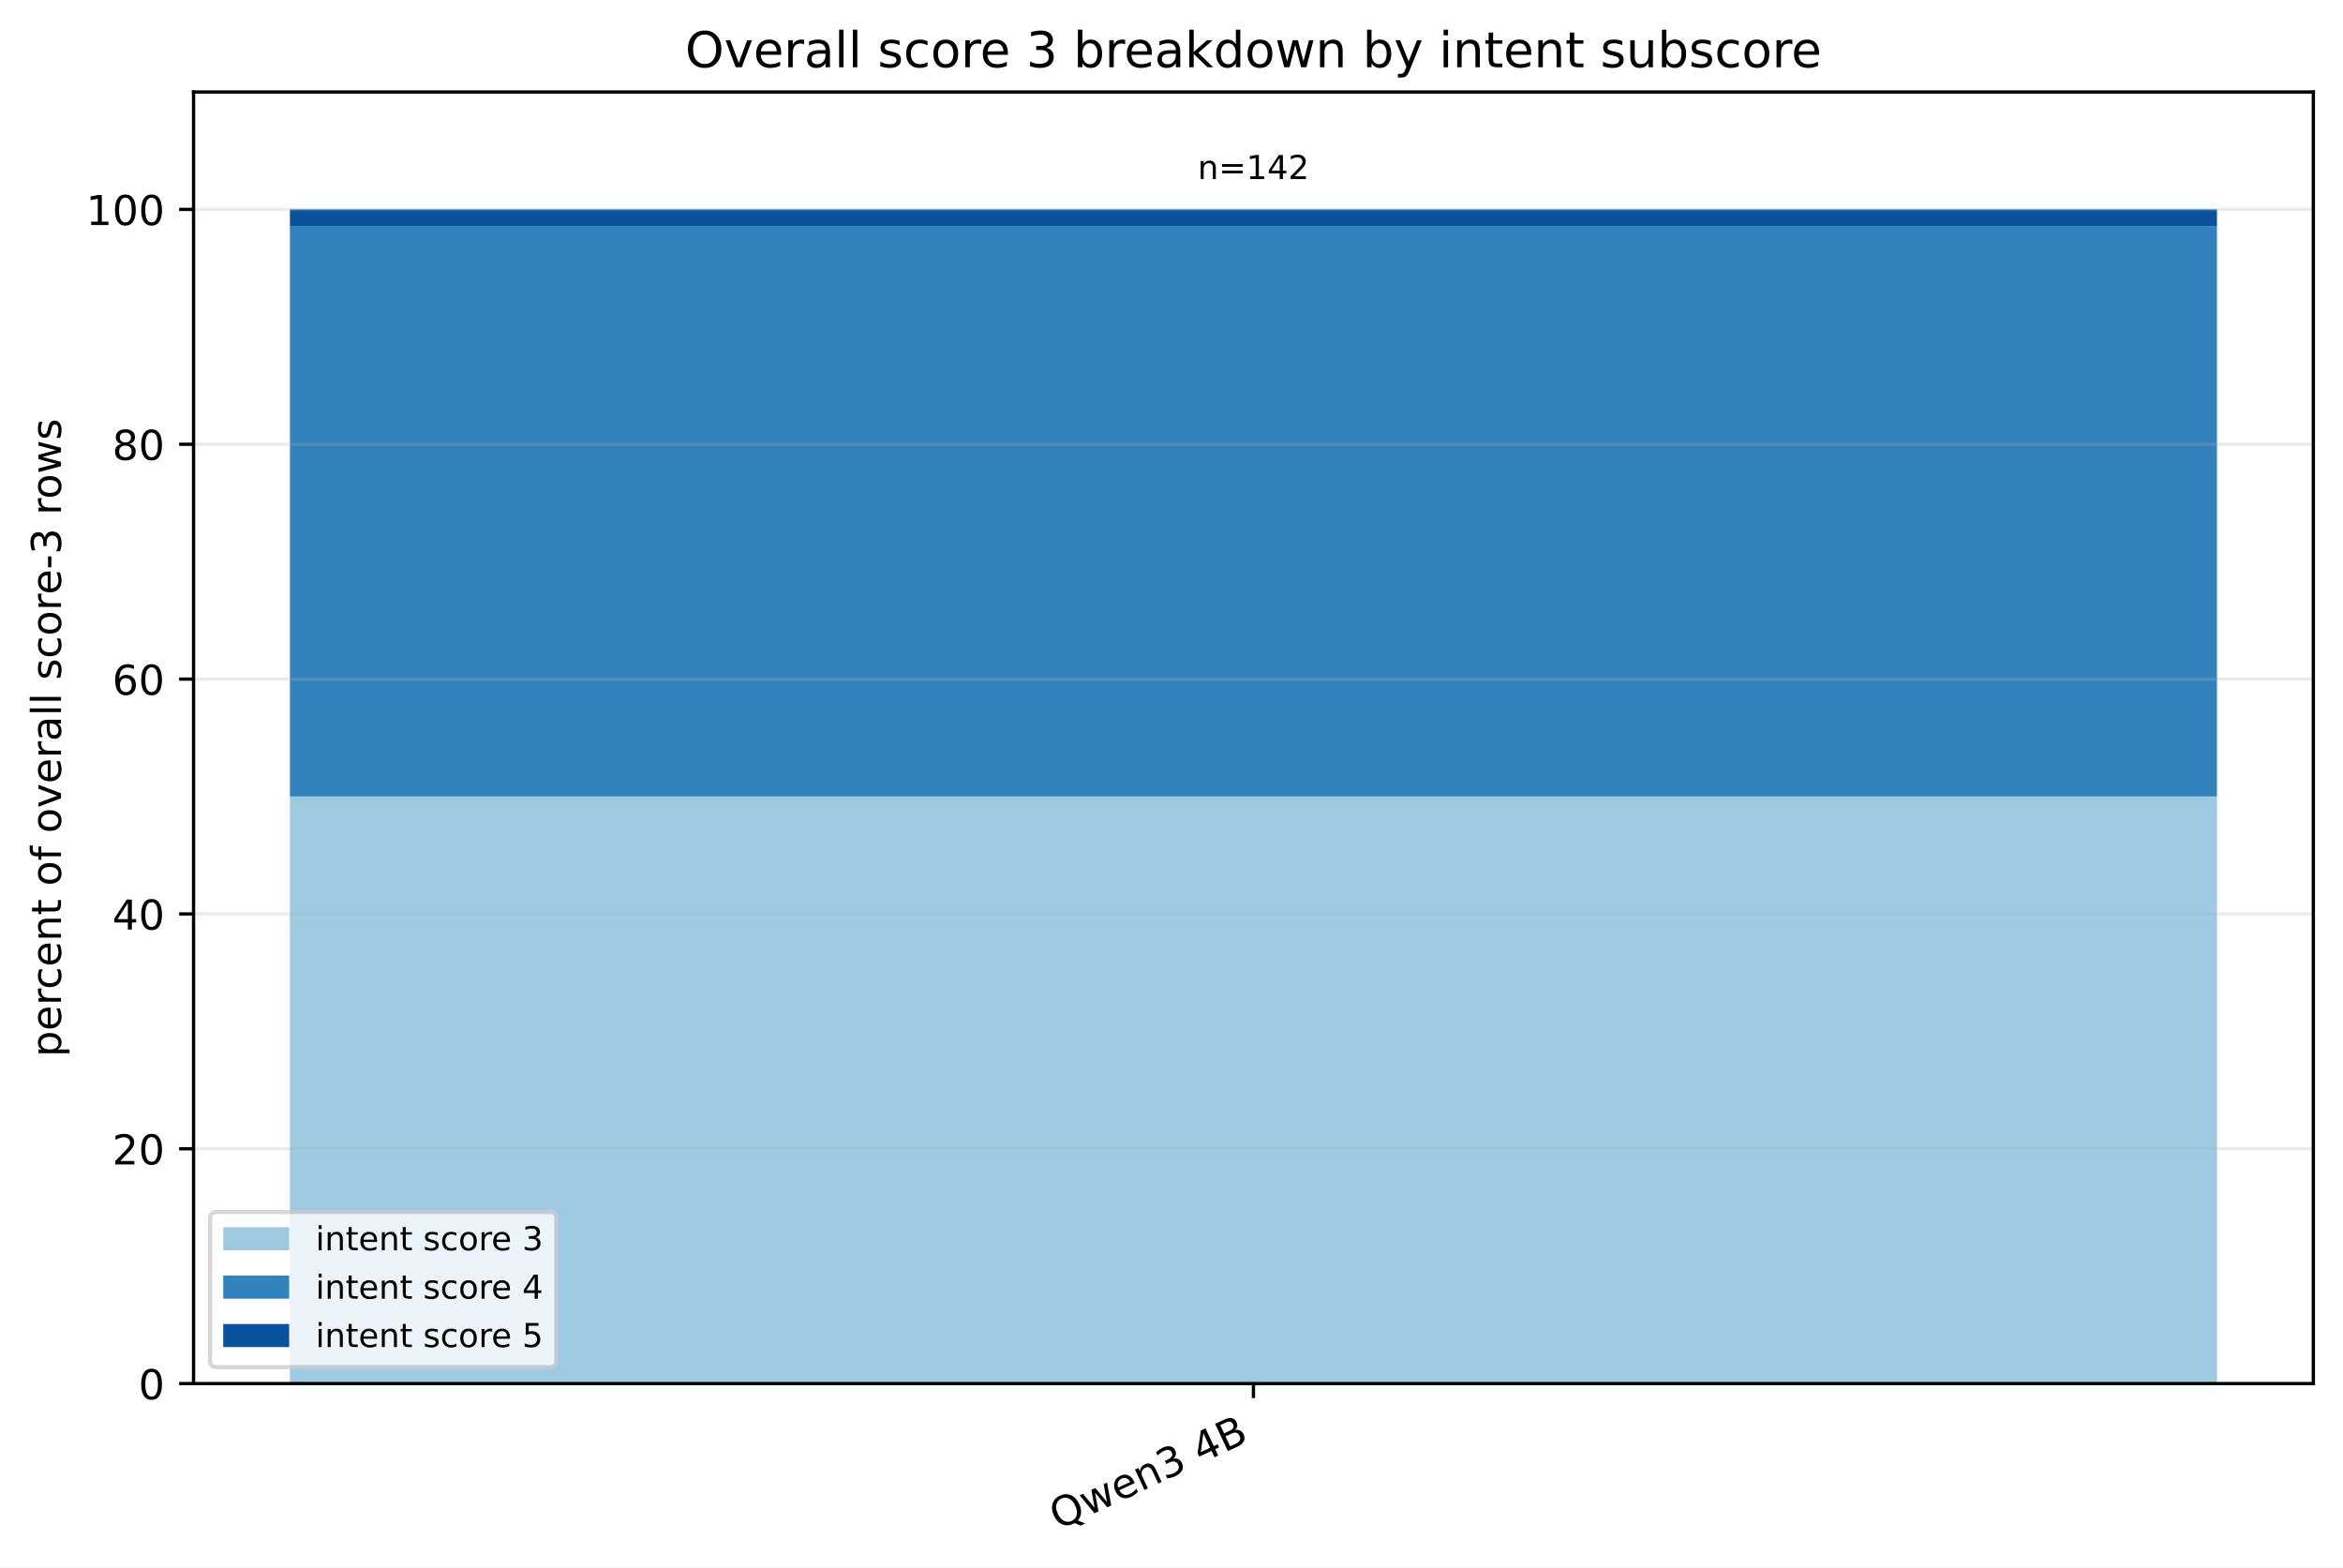
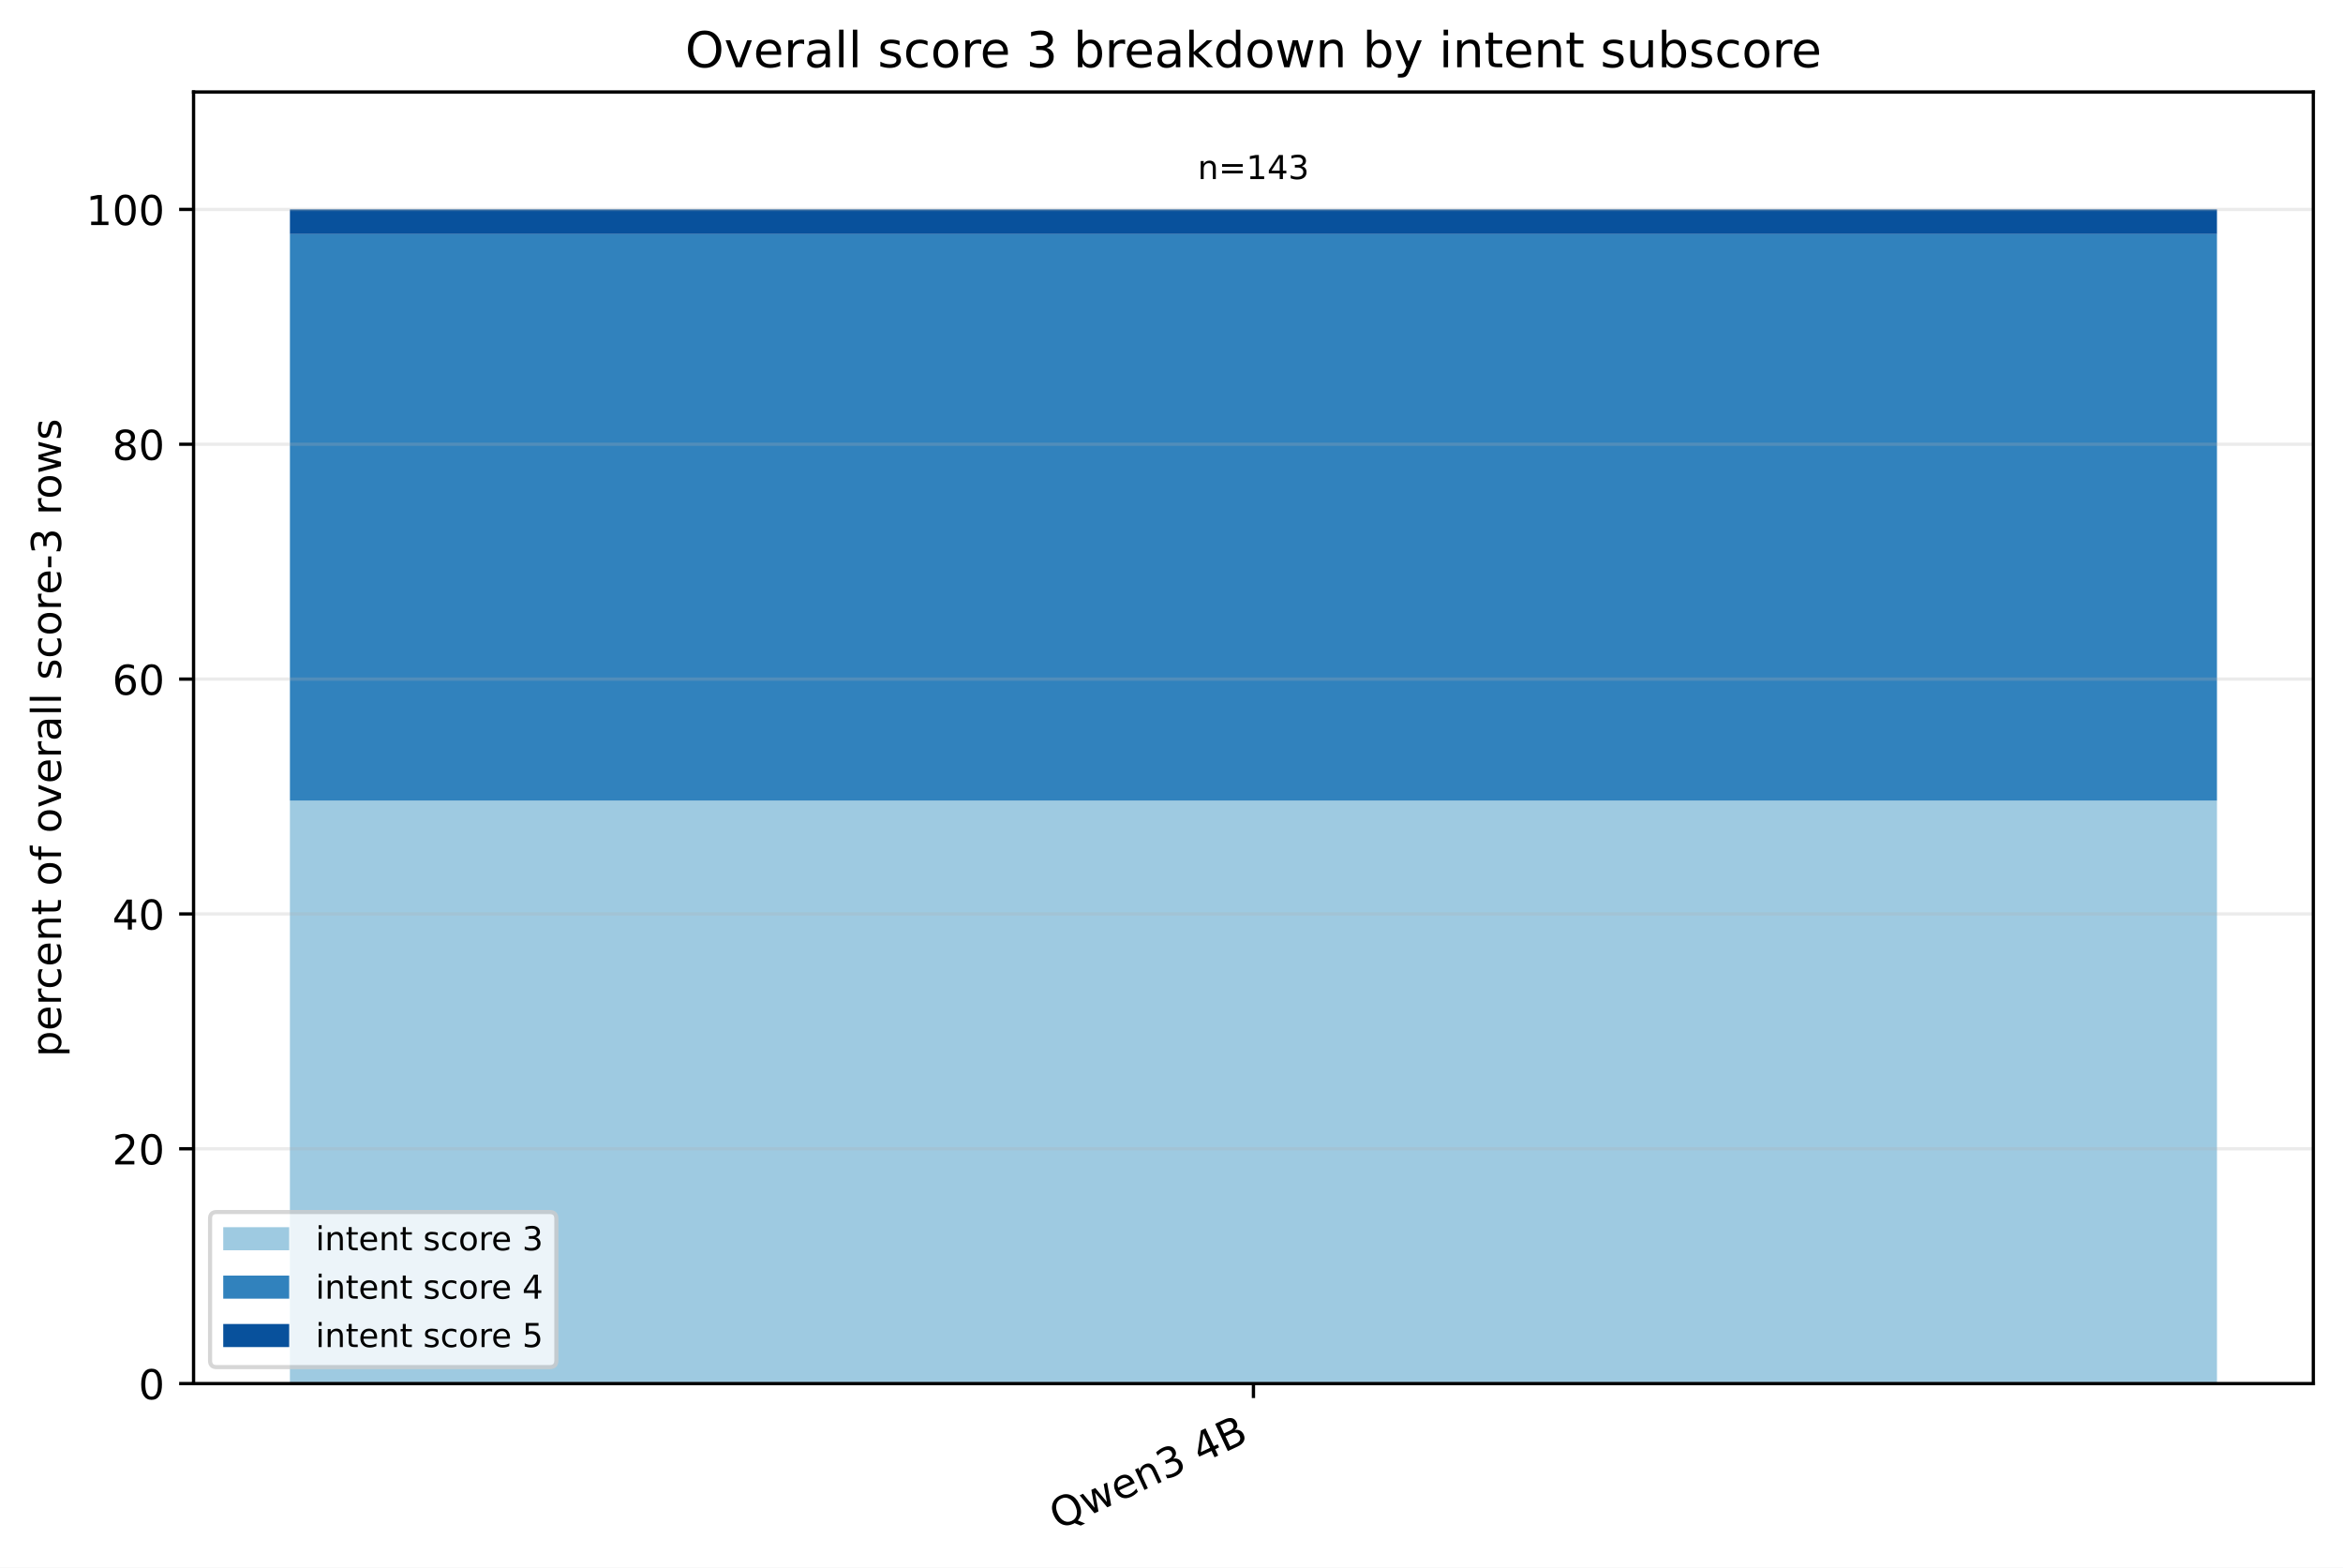
<svg xmlns="http://www.w3.org/2000/svg" xmlns:xlink="http://www.w3.org/1999/xlink" width="568.496pt" height="380.352pt" viewBox="0 0 568.496 380.352" version="1.1">
  <defs>
    <style type="text/css">*{stroke-linejoin: round; stroke-linecap: butt}</style>
  </defs>
  <g id="figure_1">
    <g id="patch_1">
      <path d="M 0 380.352 L 568.496 380.352 L 568.496 0 L 0 0 z " style="fill: #ffffff" />
    </g>
    <g id="axes_1">
      <g id="patch_2">
        <path d="M 46.966 335.698 L 561.296 335.698 L 561.296 22.318 L 46.966 22.318 z " style="fill: #ffffff" />
      </g>
      <g id="patch_3">
-         <path d="M 70.344 335.698 L 537.917 335.698 L 537.917 193.253 L 70.344 193.253 z " clip-path="url(#p2f27c36f74)" style="fill: #9ecae1" />
+         <path d="M 70.344 335.698 L 537.917 335.698 L 537.917 194.249 L 70.344 194.249 z " clip-path="url(#p5ee88c9d62)" style="fill: #9ecae1" />
      </g>
      <g id="patch_4">
-         <path d="M 70.344 193.253 L 537.917 193.253 L 537.917 54.82 L 70.344 54.82 z " clip-path="url(#p2f27c36f74)" style="fill: #3182bd" />
+         <path d="M 70.344 194.249 L 537.917 194.249 L 537.917 56.784 L 70.344 56.784 z " clip-path="url(#p5ee88c9d62)" style="fill: #3182bd" />
      </g>
      <g id="patch_5">
-         <path d="M 70.344 54.82 L 537.917 54.82 L 537.917 50.807 L 70.344 50.807 z " clip-path="url(#p2f27c36f74)" style="fill: #08519c" />
+         <path d="M 70.344 56.784 L 537.917 56.784 L 537.917 50.807 L 70.344 50.807 z " clip-path="url(#p5ee88c9d62)" style="fill: #08519c" />
      </g>
      <g id="matplotlib.axis_1">
        <g id="xtick_1">
          <g id="line2d_1">
            <defs>
-               <path id="mcbd052799a" d="M 0 0 L 0 3.5 " style="stroke: #000000; stroke-width: 0.8" />
+               <path id="mcb6b6cb6aa" d="M 0 0 L 0 3.5 " style="stroke: #000000; stroke-width: 0.8" />
            </defs>
            <g>
-               <use xlink:href="#mcbd052799a" x="304.131" y="335.698" style="stroke: #000000; stroke-width: 0.8" />
+               <use xlink:href="#mcb6b6cb6aa" x="304.131" y="335.698" style="stroke: #000000; stroke-width: 0.8" />
            </g>
          </g>
          <g id="text_1">
            <g transform="translate(256.7539 371.2671) rotate(-25) scale(0.1 -0.1)">
              <defs>
                <path id="DejaVuSans-51" d="M 2522 4238 Q 1834 4238 1429 3725 Q 1025 3213 1025 2328 Q 1025 1447 1429 934 Q 1834 422 2522 422 Q 3209 422 3611 934 Q 4013 1447 4013 2328 Q 4013 3213 3611 3725 Q 3209 4238 2522 4238 z M 3406 84 L 4238 -825 L 3475 -825 L 2784 -78 Q 2681 -84 2626 -87 Q 2572 -91 2522 -91 Q 1538 -91 948 567 Q 359 1225 359 2328 Q 359 3434 948 4092 Q 1538 4750 2522 4750 Q 3503 4750 4090 4092 Q 4678 3434 4678 2328 Q 4678 1516 4351 937 Q 4025 359 3406 84 z " transform="scale(0.015625)" />
                <path id="DejaVuSans-77" d="M 269 3500 L 844 3500 L 1563 769 L 2278 3500 L 2956 3500 L 3675 769 L 4391 3500 L 4966 3500 L 4050 0 L 3372 0 L 2619 2869 L 1863 0 L 1184 0 L 269 3500 z " transform="scale(0.015625)" />
                <path id="DejaVuSans-65" d="M 3597 1894 L 3597 1613 L 953 1613 Q 991 1019 1311 708 Q 1631 397 2203 397 Q 2534 397 2845 478 Q 3156 559 3463 722 L 3463 178 Q 3153 47 2828 -22 Q 2503 -91 2169 -91 Q 1331 -91 842 396 Q 353 884 353 1716 Q 353 2575 817 3079 Q 1281 3584 2069 3584 Q 2775 3584 3186 3129 Q 3597 2675 3597 1894 z M 3022 2063 Q 3016 2534 2758 2815 Q 2500 3097 2075 3097 Q 1594 3097 1305 2825 Q 1016 2553 972 2059 L 3022 2063 z " transform="scale(0.015625)" />
                <path id="DejaVuSans-6e" d="M 3513 2113 L 3513 0 L 2938 0 L 2938 2094 Q 2938 2591 2744 2837 Q 2550 3084 2163 3084 Q 1697 3084 1428 2787 Q 1159 2491 1159 1978 L 1159 0 L 581 0 L 581 3500 L 1159 3500 L 1159 2956 Q 1366 3272 1645 3428 Q 1925 3584 2291 3584 Q 2894 3584 3203 3211 Q 3513 2838 3513 2113 z " transform="scale(0.015625)" />
                <path id="DejaVuSans-33" d="M 2597 2516 Q 3050 2419 3304 2112 Q 3559 1806 3559 1356 Q 3559 666 3084 287 Q 2609 -91 1734 -91 Q 1441 -91 1130 -33 Q 819 25 488 141 L 488 750 Q 750 597 1062 519 Q 1375 441 1716 441 Q 2309 441 2620 675 Q 2931 909 2931 1356 Q 2931 1769 2642 2001 Q 2353 2234 1838 2234 L 1294 2234 L 1294 2753 L 1863 2753 Q 2328 2753 2575 2939 Q 2822 3125 2822 3475 Q 2822 3834 2567 4026 Q 2313 4219 1838 4219 Q 1578 4219 1281 4162 Q 984 4106 628 3988 L 628 4550 Q 988 4650 1302 4700 Q 1616 4750 1894 4750 Q 2613 4750 3031 4423 Q 3450 4097 3450 3541 Q 3450 3153 3228 2886 Q 3006 2619 2597 2516 z " transform="scale(0.015625)" />
                <path id="DejaVuSans-20" transform="scale(0.015625)" />
                <path id="DejaVuSans-34" d="M 2419 4116 L 825 1625 L 2419 1625 L 2419 4116 z M 2253 4666 L 3047 4666 L 3047 1625 L 3713 1625 L 3713 1100 L 3047 1100 L 3047 0 L 2419 0 L 2419 1100 L 313 1100 L 313 1709 L 2253 4666 z " transform="scale(0.015625)" />
                <path id="DejaVuSans-42" d="M 1259 2228 L 1259 519 L 2272 519 Q 2781 519 3026 730 Q 3272 941 3272 1375 Q 3272 1813 3026 2020 Q 2781 2228 2272 2228 L 1259 2228 z M 1259 4147 L 1259 2741 L 2194 2741 Q 2656 2741 2882 2914 Q 3109 3088 3109 3444 Q 3109 3797 2882 3972 Q 2656 4147 2194 4147 L 1259 4147 z M 628 4666 L 2241 4666 Q 2963 4666 3353 4366 Q 3744 4066 3744 3513 Q 3744 3084 3544 2831 Q 3344 2578 2956 2516 Q 3422 2416 3680 2098 Q 3938 1781 3938 1306 Q 3938 681 3513 340 Q 3088 0 2303 0 L 628 0 L 628 4666 z " transform="scale(0.015625)" />
              </defs>
              <use xlink:href="#DejaVuSans-51" />
              <use xlink:href="#DejaVuSans-77" transform="translate(78.71094 0)" />
              <use xlink:href="#DejaVuSans-65" transform="translate(160.498 0)" />
              <use xlink:href="#DejaVuSans-6e" transform="translate(222.0215 0)" />
              <use xlink:href="#DejaVuSans-33" transform="translate(285.4004 0)" />
              <use xlink:href="#DejaVuSans-20" transform="translate(349.0234 0)" />
              <use xlink:href="#DejaVuSans-34" transform="translate(380.8105 0)" />
              <use xlink:href="#DejaVuSans-42" transform="translate(444.4336 0)" />
            </g>
          </g>
        </g>
      </g>
      <g id="matplotlib.axis_2">
        <g id="ytick_1">
          <g id="line2d_2">
-             <path d="M 46.966 335.698 L 561.296 335.698 " clip-path="url(#p2f27c36f74)" style="fill: none; stroke: #b0b0b0; stroke-opacity: 0.25; stroke-width: 0.8; stroke-linecap: square" />
+             <path d="M 46.966 335.698 L 561.296 335.698 " clip-path="url(#p5ee88c9d62)" style="fill: none; stroke: #b0b0b0; stroke-opacity: 0.25; stroke-width: 0.8; stroke-linecap: square" />
          </g>
          <g id="line2d_3">
            <defs>
-               <path id="mf4df9db87e" d="M 0 0 L -3.5 0 " style="stroke: #000000; stroke-width: 0.8" />
+               <path id="m544f531d41" d="M 0 0 L -3.5 0 " style="stroke: #000000; stroke-width: 0.8" />
            </defs>
            <g>
-               <use xlink:href="#mf4df9db87e" x="46.966" y="335.698" style="stroke: #000000; stroke-width: 0.8" />
+               <use xlink:href="#m544f531d41" x="46.966" y="335.698" style="stroke: #000000; stroke-width: 0.8" />
            </g>
          </g>
          <g id="text_2">
            <g transform="translate(33.60312 339.4975) scale(0.1 -0.1)">
              <defs>
                <path id="DejaVuSans-30" d="M 2034 4250 Q 1547 4250 1301 3770 Q 1056 3291 1056 2328 Q 1056 1369 1301 889 Q 1547 409 2034 409 Q 2525 409 2770 889 Q 3016 1369 3016 2328 Q 3016 3291 2770 3770 Q 2525 4250 2034 4250 z M 2034 4750 Q 2819 4750 3233 4129 Q 3647 3509 3647 2328 Q 3647 1150 3233 529 Q 2819 -91 2034 -91 Q 1250 -91 836 529 Q 422 1150 422 2328 Q 422 3509 836 4129 Q 1250 4750 2034 4750 z " transform="scale(0.015625)" />
              </defs>
              <use xlink:href="#DejaVuSans-30" />
            </g>
          </g>
        </g>
        <g id="ytick_2">
          <g id="line2d_4">
-             <path d="M 46.966 278.72 L 561.296 278.72 " clip-path="url(#p2f27c36f74)" style="fill: none; stroke: #b0b0b0; stroke-opacity: 0.25; stroke-width: 0.8; stroke-linecap: square" />
+             <path d="M 46.966 278.72 L 561.296 278.72 " clip-path="url(#p5ee88c9d62)" style="fill: none; stroke: #b0b0b0; stroke-opacity: 0.25; stroke-width: 0.8; stroke-linecap: square" />
          </g>
          <g id="line2d_5">
            <g>
-               <use xlink:href="#mf4df9db87e" x="46.966" y="278.72" style="stroke: #000000; stroke-width: 0.8" />
+               <use xlink:href="#m544f531d41" x="46.966" y="278.72" style="stroke: #000000; stroke-width: 0.8" />
            </g>
          </g>
          <g id="text_3">
            <g transform="translate(27.24063 282.5193) scale(0.1 -0.1)">
              <defs>
                <path id="DejaVuSans-32" d="M 1228 531 L 3431 531 L 3431 0 L 469 0 L 469 531 Q 828 903 1448 1529 Q 2069 2156 2228 2338 Q 2531 2678 2651 2914 Q 2772 3150 2772 3378 Q 2772 3750 2511 3984 Q 2250 4219 1831 4219 Q 1534 4219 1204 4116 Q 875 4013 500 3803 L 500 4441 Q 881 4594 1212 4672 Q 1544 4750 1819 4750 Q 2544 4750 2975 4387 Q 3406 4025 3406 3419 Q 3406 3131 3298 2873 Q 3191 2616 2906 2266 Q 2828 2175 2409 1742 Q 1991 1309 1228 531 z " transform="scale(0.015625)" />
              </defs>
              <use xlink:href="#DejaVuSans-32" />
              <use xlink:href="#DejaVuSans-30" transform="translate(63.62305 0)" />
            </g>
          </g>
        </g>
        <g id="ytick_3">
          <g id="line2d_6">
-             <path d="M 46.966 221.742 L 561.296 221.742 " clip-path="url(#p2f27c36f74)" style="fill: none; stroke: #b0b0b0; stroke-opacity: 0.25; stroke-width: 0.8; stroke-linecap: square" />
+             <path d="M 46.966 221.742 L 561.296 221.742 " clip-path="url(#p5ee88c9d62)" style="fill: none; stroke: #b0b0b0; stroke-opacity: 0.25; stroke-width: 0.8; stroke-linecap: square" />
          </g>
          <g id="line2d_7">
            <g>
-               <use xlink:href="#mf4df9db87e" x="46.966" y="221.742" style="stroke: #000000; stroke-width: 0.8" />
+               <use xlink:href="#m544f531d41" x="46.966" y="221.742" style="stroke: #000000; stroke-width: 0.8" />
            </g>
          </g>
          <g id="text_4">
            <g transform="translate(27.24063 225.5411) scale(0.1 -0.1)">
              <use xlink:href="#DejaVuSans-34" />
              <use xlink:href="#DejaVuSans-30" transform="translate(63.62305 0)" />
            </g>
          </g>
        </g>
        <g id="ytick_4">
          <g id="line2d_8">
-             <path d="M 46.966 164.764 L 561.296 164.764 " clip-path="url(#p2f27c36f74)" style="fill: none; stroke: #b0b0b0; stroke-opacity: 0.25; stroke-width: 0.8; stroke-linecap: square" />
+             <path d="M 46.966 164.764 L 561.296 164.764 " clip-path="url(#p5ee88c9d62)" style="fill: none; stroke: #b0b0b0; stroke-opacity: 0.25; stroke-width: 0.8; stroke-linecap: square" />
          </g>
          <g id="line2d_9">
            <g>
-               <use xlink:href="#mf4df9db87e" x="46.966" y="164.764" style="stroke: #000000; stroke-width: 0.8" />
+               <use xlink:href="#m544f531d41" x="46.966" y="164.764" style="stroke: #000000; stroke-width: 0.8" />
            </g>
          </g>
          <g id="text_5">
            <g transform="translate(27.24063 168.5629) scale(0.1 -0.1)">
              <defs>
                <path id="DejaVuSans-36" d="M 2113 2584 Q 1688 2584 1439 2293 Q 1191 2003 1191 1497 Q 1191 994 1439 701 Q 1688 409 2113 409 Q 2538 409 2786 701 Q 3034 994 3034 1497 Q 3034 2003 2786 2293 Q 2538 2584 2113 2584 z M 3366 4563 L 3366 3988 Q 3128 4100 2886 4159 Q 2644 4219 2406 4219 Q 1781 4219 1451 3797 Q 1122 3375 1075 2522 Q 1259 2794 1537 2939 Q 1816 3084 2150 3084 Q 2853 3084 3261 2657 Q 3669 2231 3669 1497 Q 3669 778 3244 343 Q 2819 -91 2113 -91 Q 1303 -91 875 529 Q 447 1150 447 2328 Q 447 3434 972 4092 Q 1497 4750 2381 4750 Q 2619 4750 2861 4703 Q 3103 4656 3366 4563 z " transform="scale(0.015625)" />
              </defs>
              <use xlink:href="#DejaVuSans-36" />
              <use xlink:href="#DejaVuSans-30" transform="translate(63.62305 0)" />
            </g>
          </g>
        </g>
        <g id="ytick_5">
          <g id="line2d_10">
-             <path d="M 46.966 107.785 L 561.296 107.785 " clip-path="url(#p2f27c36f74)" style="fill: none; stroke: #b0b0b0; stroke-opacity: 0.25; stroke-width: 0.8; stroke-linecap: square" />
+             <path d="M 46.966 107.785 L 561.296 107.785 " clip-path="url(#p5ee88c9d62)" style="fill: none; stroke: #b0b0b0; stroke-opacity: 0.25; stroke-width: 0.8; stroke-linecap: square" />
          </g>
          <g id="line2d_11">
            <g>
-               <use xlink:href="#mf4df9db87e" x="46.966" y="107.785" style="stroke: #000000; stroke-width: 0.8" />
+               <use xlink:href="#m544f531d41" x="46.966" y="107.785" style="stroke: #000000; stroke-width: 0.8" />
            </g>
          </g>
          <g id="text_6">
            <g transform="translate(27.24063 111.5847) scale(0.1 -0.1)">
              <defs>
                <path id="DejaVuSans-38" d="M 2034 2216 Q 1584 2216 1326 1975 Q 1069 1734 1069 1313 Q 1069 891 1326 650 Q 1584 409 2034 409 Q 2484 409 2743 651 Q 3003 894 3003 1313 Q 3003 1734 2745 1975 Q 2488 2216 2034 2216 z M 1403 2484 Q 997 2584 770 2862 Q 544 3141 544 3541 Q 544 4100 942 4425 Q 1341 4750 2034 4750 Q 2731 4750 3128 4425 Q 3525 4100 3525 3541 Q 3525 3141 3298 2862 Q 3072 2584 2669 2484 Q 3125 2378 3379 2068 Q 3634 1759 3634 1313 Q 3634 634 3220 271 Q 2806 -91 2034 -91 Q 1263 -91 848 271 Q 434 634 434 1313 Q 434 1759 690 2068 Q 947 2378 1403 2484 z M 1172 3481 Q 1172 3119 1398 2916 Q 1625 2713 2034 2713 Q 2441 2713 2670 2916 Q 2900 3119 2900 3481 Q 2900 3844 2670 4047 Q 2441 4250 2034 4250 Q 1625 4250 1398 4047 Q 1172 3844 1172 3481 z " transform="scale(0.015625)" />
              </defs>
              <use xlink:href="#DejaVuSans-38" />
              <use xlink:href="#DejaVuSans-30" transform="translate(63.62305 0)" />
            </g>
          </g>
        </g>
        <g id="ytick_6">
          <g id="line2d_12">
-             <path d="M 46.966 50.807 L 561.296 50.807 " clip-path="url(#p2f27c36f74)" style="fill: none; stroke: #b0b0b0; stroke-opacity: 0.25; stroke-width: 0.8; stroke-linecap: square" />
+             <path d="M 46.966 50.807 L 561.296 50.807 " clip-path="url(#p5ee88c9d62)" style="fill: none; stroke: #b0b0b0; stroke-opacity: 0.25; stroke-width: 0.8; stroke-linecap: square" />
          </g>
          <g id="line2d_13">
            <g>
-               <use xlink:href="#mf4df9db87e" x="46.966" y="50.807" style="stroke: #000000; stroke-width: 0.8" />
+               <use xlink:href="#m544f531d41" x="46.966" y="50.807" style="stroke: #000000; stroke-width: 0.8" />
            </g>
          </g>
          <g id="text_7">
            <g transform="translate(20.87813 54.60645) scale(0.1 -0.1)">
              <defs>
                <path id="DejaVuSans-31" d="M 794 531 L 1825 531 L 1825 4091 L 703 3866 L 703 4441 L 1819 4666 L 2450 4666 L 2450 531 L 3481 531 L 3481 0 L 794 0 L 794 531 z " transform="scale(0.015625)" />
              </defs>
              <use xlink:href="#DejaVuSans-31" />
              <use xlink:href="#DejaVuSans-30" transform="translate(63.62305 0)" />
              <use xlink:href="#DejaVuSans-30" transform="translate(127.2461 0)" />
            </g>
          </g>
        </g>
        <g id="text_8">
          <g transform="translate(14.79844 256.4395) rotate(-90) scale(0.1 -0.1)">
            <defs>
              <path id="DejaVuSans-70" d="M 1159 525 L 1159 -1331 L 581 -1331 L 581 3500 L 1159 3500 L 1159 2969 Q 1341 3281 1617 3432 Q 1894 3584 2278 3584 Q 2916 3584 3314 3078 Q 3713 2572 3713 1747 Q 3713 922 3314 415 Q 2916 -91 2278 -91 Q 1894 -91 1617 61 Q 1341 213 1159 525 z M 3116 1747 Q 3116 2381 2855 2742 Q 2594 3103 2138 3103 Q 1681 3103 1420 2742 Q 1159 2381 1159 1747 Q 1159 1113 1420 752 Q 1681 391 2138 391 Q 2594 391 2855 752 Q 3116 1113 3116 1747 z " transform="scale(0.015625)" />
              <path id="DejaVuSans-72" d="M 2631 2963 Q 2534 3019 2420 3045 Q 2306 3072 2169 3072 Q 1681 3072 1420 2755 Q 1159 2438 1159 1844 L 1159 0 L 581 0 L 581 3500 L 1159 3500 L 1159 2956 Q 1341 3275 1631 3429 Q 1922 3584 2338 3584 Q 2397 3584 2469 3576 Q 2541 3569 2628 3553 L 2631 2963 z " transform="scale(0.015625)" />
              <path id="DejaVuSans-63" d="M 3122 3366 L 3122 2828 Q 2878 2963 2633 3030 Q 2388 3097 2138 3097 Q 1578 3097 1268 2742 Q 959 2388 959 1747 Q 959 1106 1268 751 Q 1578 397 2138 397 Q 2388 397 2633 464 Q 2878 531 3122 666 L 3122 134 Q 2881 22 2623 -34 Q 2366 -91 2075 -91 Q 1284 -91 818 406 Q 353 903 353 1747 Q 353 2603 823 3093 Q 1294 3584 2113 3584 Q 2378 3584 2631 3529 Q 2884 3475 3122 3366 z " transform="scale(0.015625)" />
              <path id="DejaVuSans-74" d="M 1172 4494 L 1172 3500 L 2356 3500 L 2356 3053 L 1172 3053 L 1172 1153 Q 1172 725 1289 603 Q 1406 481 1766 481 L 2356 481 L 2356 0 L 1766 0 Q 1100 0 847 248 Q 594 497 594 1153 L 594 3053 L 172 3053 L 172 3500 L 594 3500 L 594 4494 L 1172 4494 z " transform="scale(0.015625)" />
              <path id="DejaVuSans-6f" d="M 1959 3097 Q 1497 3097 1228 2736 Q 959 2375 959 1747 Q 959 1119 1226 758 Q 1494 397 1959 397 Q 2419 397 2687 759 Q 2956 1122 2956 1747 Q 2956 2369 2687 2733 Q 2419 3097 1959 3097 z M 1959 3584 Q 2709 3584 3137 3096 Q 3566 2609 3566 1747 Q 3566 888 3137 398 Q 2709 -91 1959 -91 Q 1206 -91 779 398 Q 353 888 353 1747 Q 353 2609 779 3096 Q 1206 3584 1959 3584 z " transform="scale(0.015625)" />
              <path id="DejaVuSans-66" d="M 2375 4863 L 2375 4384 L 1825 4384 Q 1516 4384 1395 4259 Q 1275 4134 1275 3809 L 1275 3500 L 2222 3500 L 2222 3053 L 1275 3053 L 1275 0 L 697 0 L 697 3053 L 147 3053 L 147 3500 L 697 3500 L 697 3744 Q 697 4328 969 4595 Q 1241 4863 1831 4863 L 2375 4863 z " transform="scale(0.015625)" />
              <path id="DejaVuSans-76" d="M 191 3500 L 800 3500 L 1894 563 L 2988 3500 L 3597 3500 L 2284 0 L 1503 0 L 191 3500 z " transform="scale(0.015625)" />
              <path id="DejaVuSans-61" d="M 2194 1759 Q 1497 1759 1228 1600 Q 959 1441 959 1056 Q 959 750 1161 570 Q 1363 391 1709 391 Q 2188 391 2477 730 Q 2766 1069 2766 1631 L 2766 1759 L 2194 1759 z M 3341 1997 L 3341 0 L 2766 0 L 2766 531 Q 2569 213 2275 61 Q 1981 -91 1556 -91 Q 1019 -91 701 211 Q 384 513 384 1019 Q 384 1609 779 1909 Q 1175 2209 1959 2209 L 2766 2209 L 2766 2266 Q 2766 2663 2505 2880 Q 2244 3097 1772 3097 Q 1472 3097 1187 3025 Q 903 2953 641 2809 L 641 3341 Q 956 3463 1253 3523 Q 1550 3584 1831 3584 Q 2591 3584 2966 3190 Q 3341 2797 3341 1997 z " transform="scale(0.015625)" />
              <path id="DejaVuSans-6c" d="M 603 4863 L 1178 4863 L 1178 0 L 603 0 L 603 4863 z " transform="scale(0.015625)" />
              <path id="DejaVuSans-73" d="M 2834 3397 L 2834 2853 Q 2591 2978 2328 3040 Q 2066 3103 1784 3103 Q 1356 3103 1142 2972 Q 928 2841 928 2578 Q 928 2378 1081 2264 Q 1234 2150 1697 2047 L 1894 2003 Q 2506 1872 2764 1633 Q 3022 1394 3022 966 Q 3022 478 2636 193 Q 2250 -91 1575 -91 Q 1294 -91 989 -36 Q 684 19 347 128 L 347 722 Q 666 556 975 473 Q 1284 391 1588 391 Q 1994 391 2212 530 Q 2431 669 2431 922 Q 2431 1156 2273 1281 Q 2116 1406 1581 1522 L 1381 1569 Q 847 1681 609 1914 Q 372 2147 372 2553 Q 372 3047 722 3315 Q 1072 3584 1716 3584 Q 2034 3584 2315 3537 Q 2597 3491 2834 3397 z " transform="scale(0.015625)" />
              <path id="DejaVuSans-2d" d="M 313 2009 L 1997 2009 L 1997 1497 L 313 1497 L 313 2009 z " transform="scale(0.015625)" />
            </defs>
            <use xlink:href="#DejaVuSans-70" />
            <use xlink:href="#DejaVuSans-65" transform="translate(63.47656 0)" />
            <use xlink:href="#DejaVuSans-72" transform="translate(125 0)" />
            <use xlink:href="#DejaVuSans-63" transform="translate(163.8633 0)" />
            <use xlink:href="#DejaVuSans-65" transform="translate(218.8438 0)" />
            <use xlink:href="#DejaVuSans-6e" transform="translate(280.3672 0)" />
            <use xlink:href="#DejaVuSans-74" transform="translate(343.7461 0)" />
            <use xlink:href="#DejaVuSans-20" transform="translate(382.9551 0)" />
            <use xlink:href="#DejaVuSans-6f" transform="translate(414.7422 0)" />
            <use xlink:href="#DejaVuSans-66" transform="translate(475.9238 0)" />
            <use xlink:href="#DejaVuSans-20" transform="translate(511.1289 0)" />
            <use xlink:href="#DejaVuSans-6f" transform="translate(542.916 0)" />
            <use xlink:href="#DejaVuSans-76" transform="translate(604.0977 0)" />
            <use xlink:href="#DejaVuSans-65" transform="translate(663.2773 0)" />
            <use xlink:href="#DejaVuSans-72" transform="translate(724.8008 0)" />
            <use xlink:href="#DejaVuSans-61" transform="translate(765.9141 0)" />
            <use xlink:href="#DejaVuSans-6c" transform="translate(827.1934 0)" />
            <use xlink:href="#DejaVuSans-6c" transform="translate(854.9766 0)" />
            <use xlink:href="#DejaVuSans-20" transform="translate(882.7598 0)" />
            <use xlink:href="#DejaVuSans-73" transform="translate(914.5469 0)" />
            <use xlink:href="#DejaVuSans-63" transform="translate(966.6465 0)" />
            <use xlink:href="#DejaVuSans-6f" transform="translate(1021.627 0)" />
            <use xlink:href="#DejaVuSans-72" transform="translate(1082.809 0)" />
            <use xlink:href="#DejaVuSans-65" transform="translate(1121.672 0)" />
            <use xlink:href="#DejaVuSans-2d" transform="translate(1183.195 0)" />
            <use xlink:href="#DejaVuSans-33" transform="translate(1219.279 0)" />
            <use xlink:href="#DejaVuSans-20" transform="translate(1282.902 0)" />
            <use xlink:href="#DejaVuSans-72" transform="translate(1314.689 0)" />
            <use xlink:href="#DejaVuSans-6f" transform="translate(1353.553 0)" />
            <use xlink:href="#DejaVuSans-77" transform="translate(1414.734 0)" />
            <use xlink:href="#DejaVuSans-73" transform="translate(1496.521 0)" />
          </g>
        </g>
      </g>
      <g id="patch_6">
        <path d="M 46.966 335.698 L 46.966 22.318 " style="fill: none; stroke: #000000; stroke-width: 0.8; stroke-linejoin: miter; stroke-linecap: square" />
      </g>
      <g id="patch_7">
        <path d="M 561.296 335.698 L 561.296 22.318 " style="fill: none; stroke: #000000; stroke-width: 0.8; stroke-linejoin: miter; stroke-linecap: square" />
      </g>
      <g id="patch_8">
        <path d="M 46.966 335.698 L 561.296 335.698 " style="fill: none; stroke: #000000; stroke-width: 0.8; stroke-linejoin: miter; stroke-linecap: square" />
      </g>
      <g id="patch_9">
        <path d="M 46.966 22.318 L 561.296 22.318 " style="fill: none; stroke: #000000; stroke-width: 0.8; stroke-linejoin: miter; stroke-linecap: square" />
      </g>
      <g id="text_9">
        <g transform="translate(290.6087 43.44566) scale(0.08 -0.08)">
          <defs>
            <path id="DejaVuSans-3d" d="M 678 2906 L 4684 2906 L 4684 2381 L 678 2381 L 678 2906 z M 678 1631 L 4684 1631 L 4684 1100 L 678 1100 L 678 1631 z " transform="scale(0.015625)" />
          </defs>
          <use xlink:href="#DejaVuSans-6e" />
          <use xlink:href="#DejaVuSans-3d" transform="translate(63.37891 0)" />
          <use xlink:href="#DejaVuSans-31" transform="translate(147.168 0)" />
          <use xlink:href="#DejaVuSans-34" transform="translate(210.791 0)" />
-           <use xlink:href="#DejaVuSans-32" transform="translate(274.4141 0)" />
+           <use xlink:href="#DejaVuSans-33" transform="translate(274.4141 0)" />
        </g>
      </g>
      <g id="text_10">
        <g transform="translate(166.2506 16.31812) scale(0.12 -0.12)">
          <defs>
            <path id="DejaVuSans-4f" d="M 2522 4238 Q 1834 4238 1429 3725 Q 1025 3213 1025 2328 Q 1025 1447 1429 934 Q 1834 422 2522 422 Q 3209 422 3611 934 Q 4013 1447 4013 2328 Q 4013 3213 3611 3725 Q 3209 4238 2522 4238 z M 2522 4750 Q 3503 4750 4090 4092 Q 4678 3434 4678 2328 Q 4678 1225 4090 567 Q 3503 -91 2522 -91 Q 1538 -91 948 565 Q 359 1222 359 2328 Q 359 3434 948 4092 Q 1538 4750 2522 4750 z " transform="scale(0.015625)" />
            <path id="DejaVuSans-62" d="M 3116 1747 Q 3116 2381 2855 2742 Q 2594 3103 2138 3103 Q 1681 3103 1420 2742 Q 1159 2381 1159 1747 Q 1159 1113 1420 752 Q 1681 391 2138 391 Q 2594 391 2855 752 Q 3116 1113 3116 1747 z M 1159 2969 Q 1341 3281 1617 3432 Q 1894 3584 2278 3584 Q 2916 3584 3314 3078 Q 3713 2572 3713 1747 Q 3713 922 3314 415 Q 2916 -91 2278 -91 Q 1894 -91 1617 61 Q 1341 213 1159 525 L 1159 0 L 581 0 L 581 4863 L 1159 4863 L 1159 2969 z " transform="scale(0.015625)" />
            <path id="DejaVuSans-6b" d="M 581 4863 L 1159 4863 L 1159 1991 L 2875 3500 L 3609 3500 L 1753 1863 L 3688 0 L 2938 0 L 1159 1709 L 1159 0 L 581 0 L 581 4863 z " transform="scale(0.015625)" />
            <path id="DejaVuSans-64" d="M 2906 2969 L 2906 4863 L 3481 4863 L 3481 0 L 2906 0 L 2906 525 Q 2725 213 2448 61 Q 2172 -91 1784 -91 Q 1150 -91 751 415 Q 353 922 353 1747 Q 353 2572 751 3078 Q 1150 3584 1784 3584 Q 2172 3584 2448 3432 Q 2725 3281 2906 2969 z M 947 1747 Q 947 1113 1208 752 Q 1469 391 1925 391 Q 2381 391 2643 752 Q 2906 1113 2906 1747 Q 2906 2381 2643 2742 Q 2381 3103 1925 3103 Q 1469 3103 1208 2742 Q 947 2381 947 1747 z " transform="scale(0.015625)" />
            <path id="DejaVuSans-79" d="M 2059 -325 Q 1816 -950 1584 -1140 Q 1353 -1331 966 -1331 L 506 -1331 L 506 -850 L 844 -850 Q 1081 -850 1212 -737 Q 1344 -625 1503 -206 L 1606 56 L 191 3500 L 800 3500 L 1894 763 L 2988 3500 L 3597 3500 L 2059 -325 z " transform="scale(0.015625)" />
            <path id="DejaVuSans-69" d="M 603 3500 L 1178 3500 L 1178 0 L 603 0 L 603 3500 z M 603 4863 L 1178 4863 L 1178 4134 L 603 4134 L 603 4863 z " transform="scale(0.015625)" />
            <path id="DejaVuSans-75" d="M 544 1381 L 544 3500 L 1119 3500 L 1119 1403 Q 1119 906 1312 657 Q 1506 409 1894 409 Q 2359 409 2629 706 Q 2900 1003 2900 1516 L 2900 3500 L 3475 3500 L 3475 0 L 2900 0 L 2900 538 Q 2691 219 2414 64 Q 2138 -91 1772 -91 Q 1169 -91 856 284 Q 544 659 544 1381 z M 1991 3584 L 1991 3584 z " transform="scale(0.015625)" />
          </defs>
          <use xlink:href="#DejaVuSans-4f" />
          <use xlink:href="#DejaVuSans-76" transform="translate(78.71094 0)" />
          <use xlink:href="#DejaVuSans-65" transform="translate(137.8906 0)" />
          <use xlink:href="#DejaVuSans-72" transform="translate(199.4141 0)" />
          <use xlink:href="#DejaVuSans-61" transform="translate(240.5273 0)" />
          <use xlink:href="#DejaVuSans-6c" transform="translate(301.8066 0)" />
          <use xlink:href="#DejaVuSans-6c" transform="translate(329.5898 0)" />
          <use xlink:href="#DejaVuSans-20" transform="translate(357.373 0)" />
          <use xlink:href="#DejaVuSans-73" transform="translate(389.1602 0)" />
          <use xlink:href="#DejaVuSans-63" transform="translate(441.2598 0)" />
          <use xlink:href="#DejaVuSans-6f" transform="translate(496.2402 0)" />
          <use xlink:href="#DejaVuSans-72" transform="translate(557.4219 0)" />
          <use xlink:href="#DejaVuSans-65" transform="translate(596.2852 0)" />
          <use xlink:href="#DejaVuSans-20" transform="translate(657.8086 0)" />
          <use xlink:href="#DejaVuSans-33" transform="translate(689.5957 0)" />
          <use xlink:href="#DejaVuSans-20" transform="translate(753.2188 0)" />
          <use xlink:href="#DejaVuSans-62" transform="translate(785.0059 0)" />
          <use xlink:href="#DejaVuSans-72" transform="translate(848.4824 0)" />
          <use xlink:href="#DejaVuSans-65" transform="translate(887.3457 0)" />
          <use xlink:href="#DejaVuSans-61" transform="translate(948.8691 0)" />
          <use xlink:href="#DejaVuSans-6b" transform="translate(1010.148 0)" />
          <use xlink:href="#DejaVuSans-64" transform="translate(1068.059 0)" />
          <use xlink:href="#DejaVuSans-6f" transform="translate(1131.535 0)" />
          <use xlink:href="#DejaVuSans-77" transform="translate(1192.717 0)" />
          <use xlink:href="#DejaVuSans-6e" transform="translate(1274.504 0)" />
          <use xlink:href="#DejaVuSans-20" transform="translate(1337.883 0)" />
          <use xlink:href="#DejaVuSans-62" transform="translate(1369.67 0)" />
          <use xlink:href="#DejaVuSans-79" transform="translate(1433.146 0)" />
          <use xlink:href="#DejaVuSans-20" transform="translate(1492.326 0)" />
          <use xlink:href="#DejaVuSans-69" transform="translate(1524.113 0)" />
          <use xlink:href="#DejaVuSans-6e" transform="translate(1551.896 0)" />
          <use xlink:href="#DejaVuSans-74" transform="translate(1615.275 0)" />
          <use xlink:href="#DejaVuSans-65" transform="translate(1654.484 0)" />
          <use xlink:href="#DejaVuSans-6e" transform="translate(1716.008 0)" />
          <use xlink:href="#DejaVuSans-74" transform="translate(1779.387 0)" />
          <use xlink:href="#DejaVuSans-20" transform="translate(1818.596 0)" />
          <use xlink:href="#DejaVuSans-73" transform="translate(1850.383 0)" />
          <use xlink:href="#DejaVuSans-75" transform="translate(1902.482 0)" />
          <use xlink:href="#DejaVuSans-62" transform="translate(1965.861 0)" />
          <use xlink:href="#DejaVuSans-73" transform="translate(2029.338 0)" />
          <use xlink:href="#DejaVuSans-63" transform="translate(2081.438 0)" />
          <use xlink:href="#DejaVuSans-6f" transform="translate(2136.418 0)" />
          <use xlink:href="#DejaVuSans-72" transform="translate(2197.6 0)" />
          <use xlink:href="#DejaVuSans-65" transform="translate(2236.463 0)" />
        </g>
      </g>
      <g id="legend_1">
        <g id="patch_10">
          <path d="M 52.566 331.698 L 133.391 331.698 Q 134.991 331.698 134.991 330.098 L 134.991 295.671 Q 134.991 294.071 133.391 294.071 L 52.566 294.071 Q 50.966 294.071 50.966 295.671 L 50.966 330.098 Q 50.966 331.698 52.566 331.698 z " style="fill: #ffffff; opacity: 0.8; stroke: #cccccc; stroke-linejoin: miter" />
        </g>
        <g id="patch_11">
          <path d="M 54.166 303.35 L 70.166 303.35 L 70.166 297.75 L 54.166 297.75 z " style="fill: #9ecae1" />
        </g>
        <g id="text_11">
          <g transform="translate(76.56562 303.3495) scale(0.08 -0.08)">
            <use xlink:href="#DejaVuSans-69" />
            <use xlink:href="#DejaVuSans-6e" transform="translate(27.7832 0)" />
            <use xlink:href="#DejaVuSans-74" transform="translate(91.16211 0)" />
            <use xlink:href="#DejaVuSans-65" transform="translate(130.3711 0)" />
            <use xlink:href="#DejaVuSans-6e" transform="translate(191.8945 0)" />
            <use xlink:href="#DejaVuSans-74" transform="translate(255.2734 0)" />
            <use xlink:href="#DejaVuSans-20" transform="translate(294.4824 0)" />
            <use xlink:href="#DejaVuSans-73" transform="translate(326.2695 0)" />
            <use xlink:href="#DejaVuSans-63" transform="translate(378.3691 0)" />
            <use xlink:href="#DejaVuSans-6f" transform="translate(433.3496 0)" />
            <use xlink:href="#DejaVuSans-72" transform="translate(494.5312 0)" />
            <use xlink:href="#DejaVuSans-65" transform="translate(533.3945 0)" />
            <use xlink:href="#DejaVuSans-20" transform="translate(594.918 0)" />
            <use xlink:href="#DejaVuSans-33" transform="translate(626.7051 0)" />
          </g>
        </g>
        <g id="patch_12">
          <path d="M 54.166 315.092 L 70.166 315.092 L 70.166 309.492 L 54.166 309.492 z " style="fill: #3182bd" />
        </g>
        <g id="text_12">
          <g transform="translate(76.56562 315.092) scale(0.08 -0.08)">
            <use xlink:href="#DejaVuSans-69" />
            <use xlink:href="#DejaVuSans-6e" transform="translate(27.7832 0)" />
            <use xlink:href="#DejaVuSans-74" transform="translate(91.16211 0)" />
            <use xlink:href="#DejaVuSans-65" transform="translate(130.3711 0)" />
            <use xlink:href="#DejaVuSans-6e" transform="translate(191.8945 0)" />
            <use xlink:href="#DejaVuSans-74" transform="translate(255.2734 0)" />
            <use xlink:href="#DejaVuSans-20" transform="translate(294.4824 0)" />
            <use xlink:href="#DejaVuSans-73" transform="translate(326.2695 0)" />
            <use xlink:href="#DejaVuSans-63" transform="translate(378.3691 0)" />
            <use xlink:href="#DejaVuSans-6f" transform="translate(433.3496 0)" />
            <use xlink:href="#DejaVuSans-72" transform="translate(494.5312 0)" />
            <use xlink:href="#DejaVuSans-65" transform="translate(533.3945 0)" />
            <use xlink:href="#DejaVuSans-20" transform="translate(594.918 0)" />
            <use xlink:href="#DejaVuSans-34" transform="translate(626.7051 0)" />
          </g>
        </g>
        <g id="patch_13">
          <path d="M 54.166 326.835 L 70.166 326.835 L 70.166 321.235 L 54.166 321.235 z " style="fill: #08519c" />
        </g>
        <g id="text_13">
          <g transform="translate(76.56562 326.8345) scale(0.08 -0.08)">
            <defs>
              <path id="DejaVuSans-35" d="M 691 4666 L 3169 4666 L 3169 4134 L 1269 4134 L 1269 2991 Q 1406 3038 1543 3061 Q 1681 3084 1819 3084 Q 2600 3084 3056 2656 Q 3513 2228 3513 1497 Q 3513 744 3044 326 Q 2575 -91 1722 -91 Q 1428 -91 1123 -41 Q 819 9 494 109 L 494 744 Q 775 591 1075 516 Q 1375 441 1709 441 Q 2250 441 2565 725 Q 2881 1009 2881 1497 Q 2881 1984 2565 2268 Q 2250 2553 1709 2553 Q 1456 2553 1204 2497 Q 953 2441 691 2322 L 691 4666 z " transform="scale(0.015625)" />
            </defs>
            <use xlink:href="#DejaVuSans-69" />
            <use xlink:href="#DejaVuSans-6e" transform="translate(27.7832 0)" />
            <use xlink:href="#DejaVuSans-74" transform="translate(91.16211 0)" />
            <use xlink:href="#DejaVuSans-65" transform="translate(130.3711 0)" />
            <use xlink:href="#DejaVuSans-6e" transform="translate(191.8945 0)" />
            <use xlink:href="#DejaVuSans-74" transform="translate(255.2734 0)" />
            <use xlink:href="#DejaVuSans-20" transform="translate(294.4824 0)" />
            <use xlink:href="#DejaVuSans-73" transform="translate(326.2695 0)" />
            <use xlink:href="#DejaVuSans-63" transform="translate(378.3691 0)" />
            <use xlink:href="#DejaVuSans-6f" transform="translate(433.3496 0)" />
            <use xlink:href="#DejaVuSans-72" transform="translate(494.5312 0)" />
            <use xlink:href="#DejaVuSans-65" transform="translate(533.3945 0)" />
            <use xlink:href="#DejaVuSans-20" transform="translate(594.918 0)" />
            <use xlink:href="#DejaVuSans-35" transform="translate(626.7051 0)" />
          </g>
        </g>
      </g>
    </g>
  </g>
  <defs>
-     <clipPath id="p2f27c36f74">
+     <clipPath id="p5ee88c9d62">
      <rect x="46.966" y="22.318" width="514.33" height="313.38" />
    </clipPath>
  </defs>
</svg>
